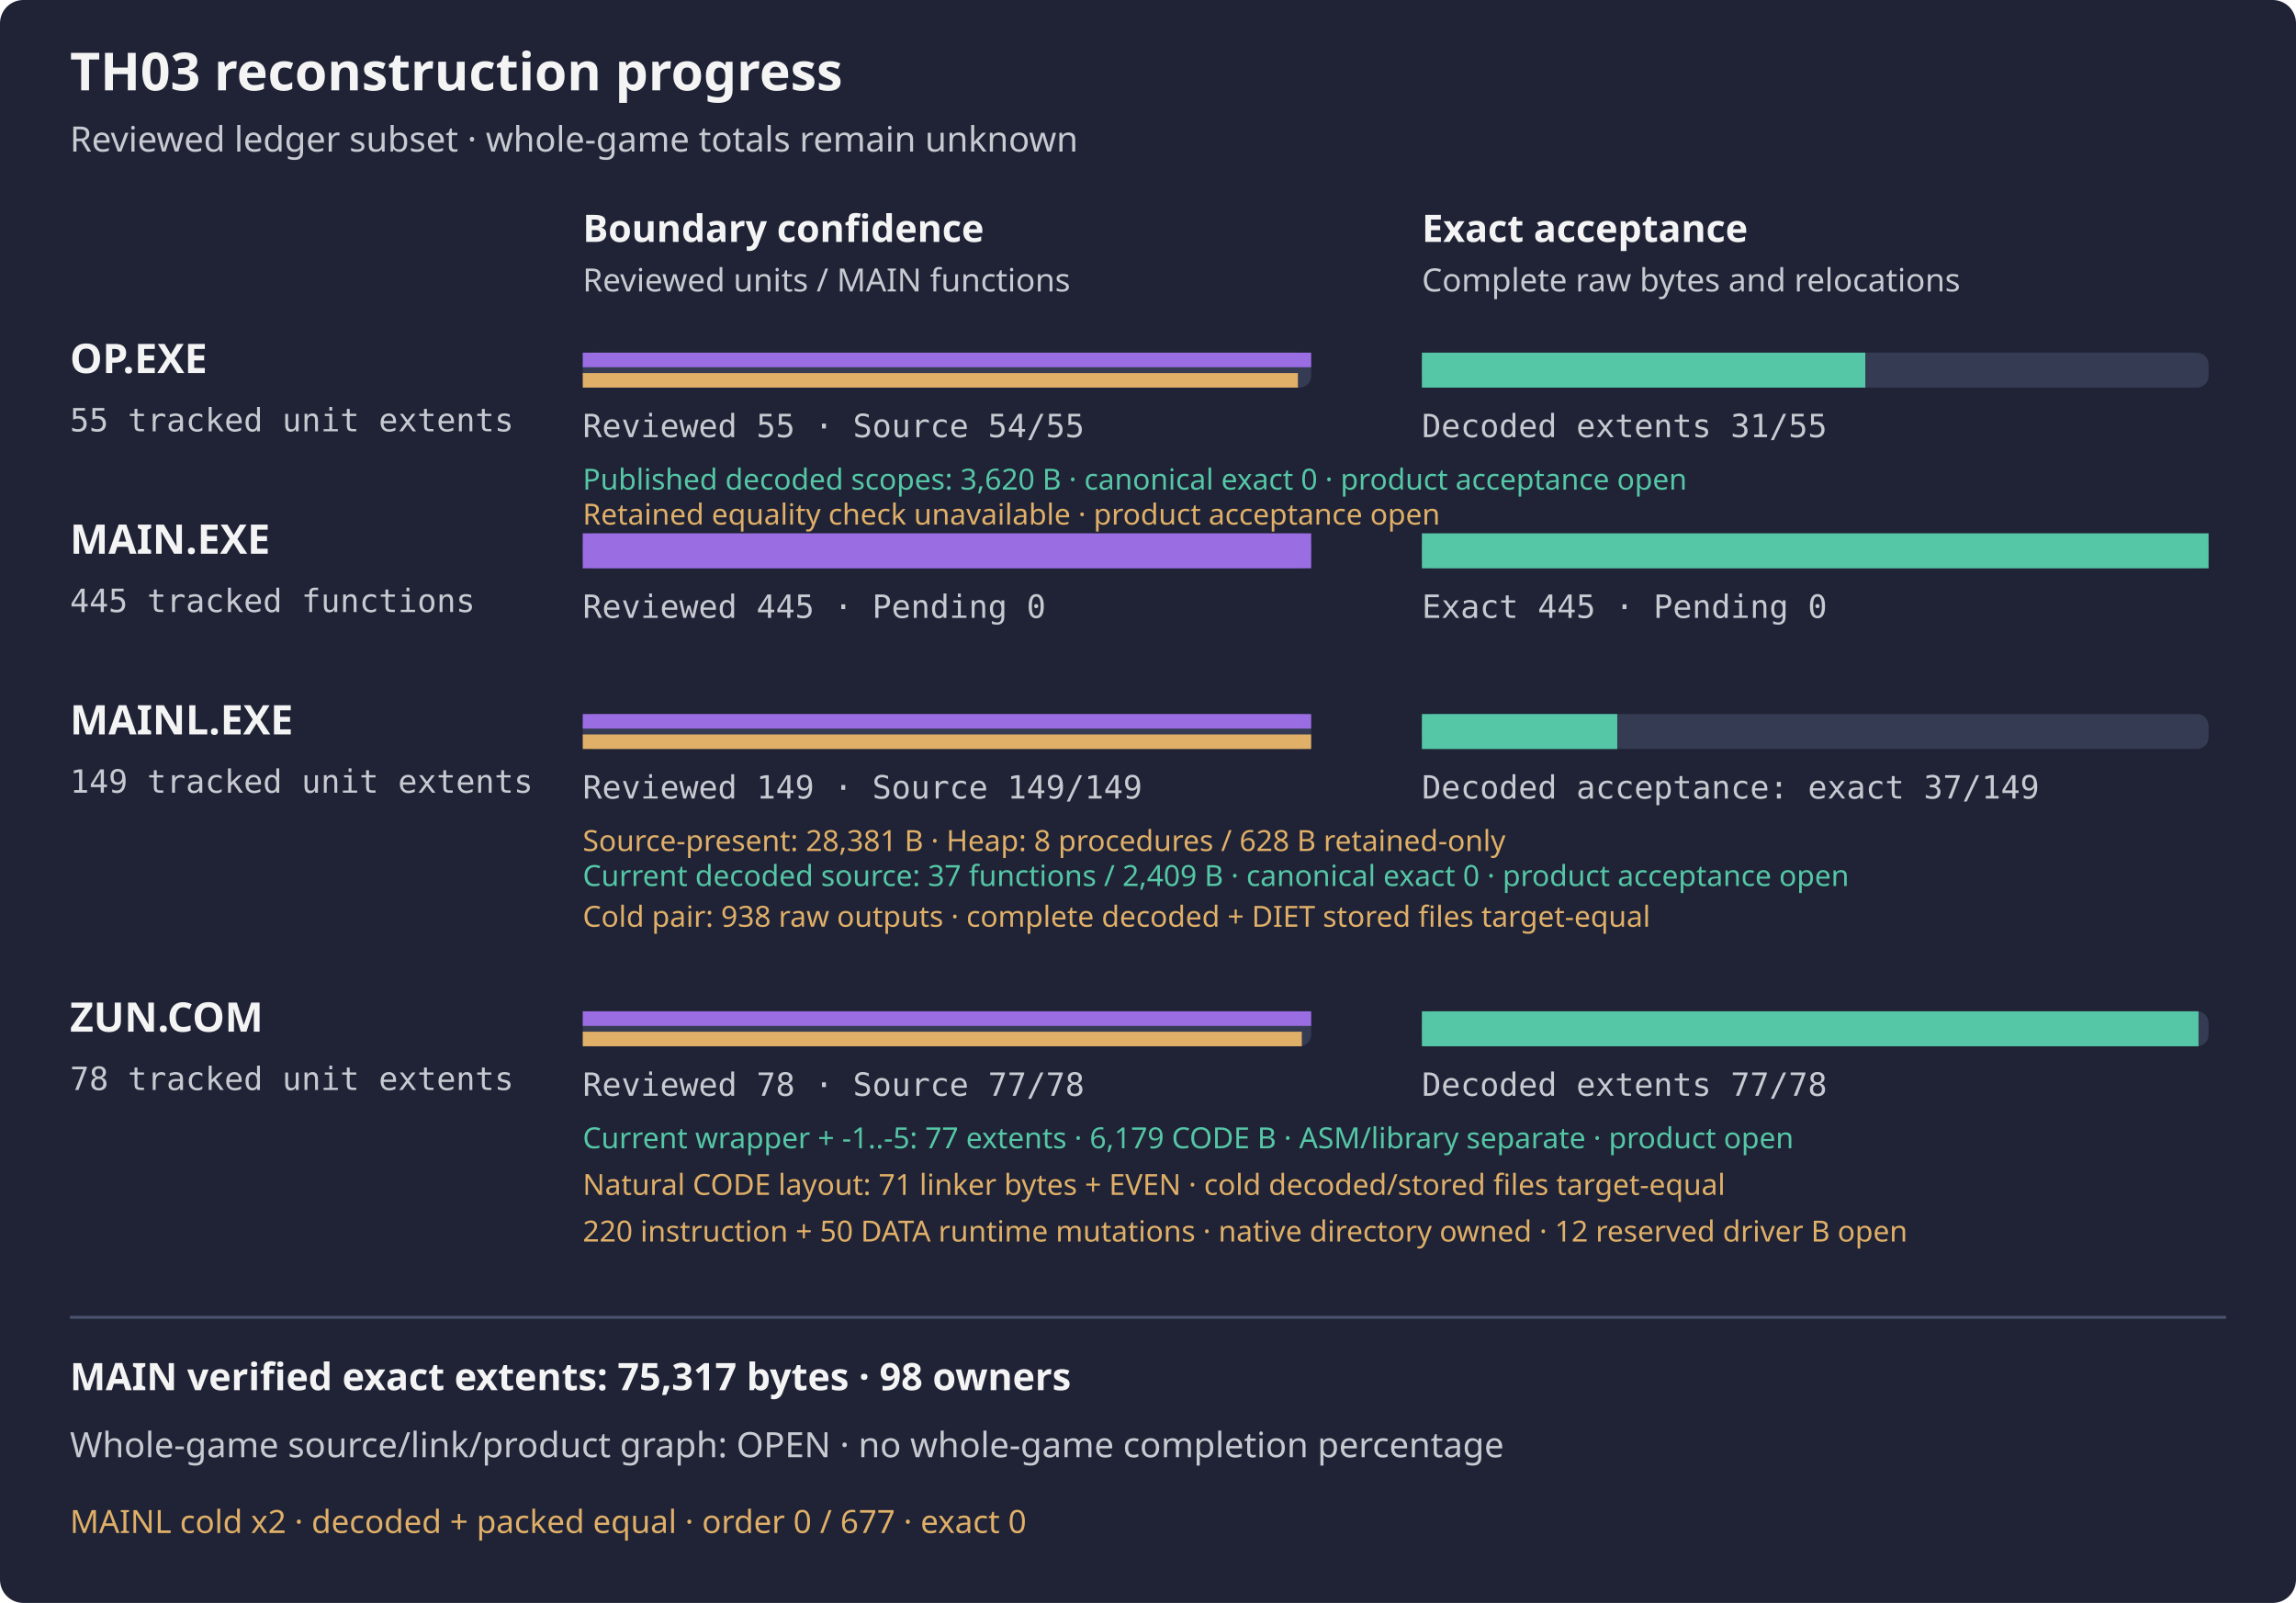
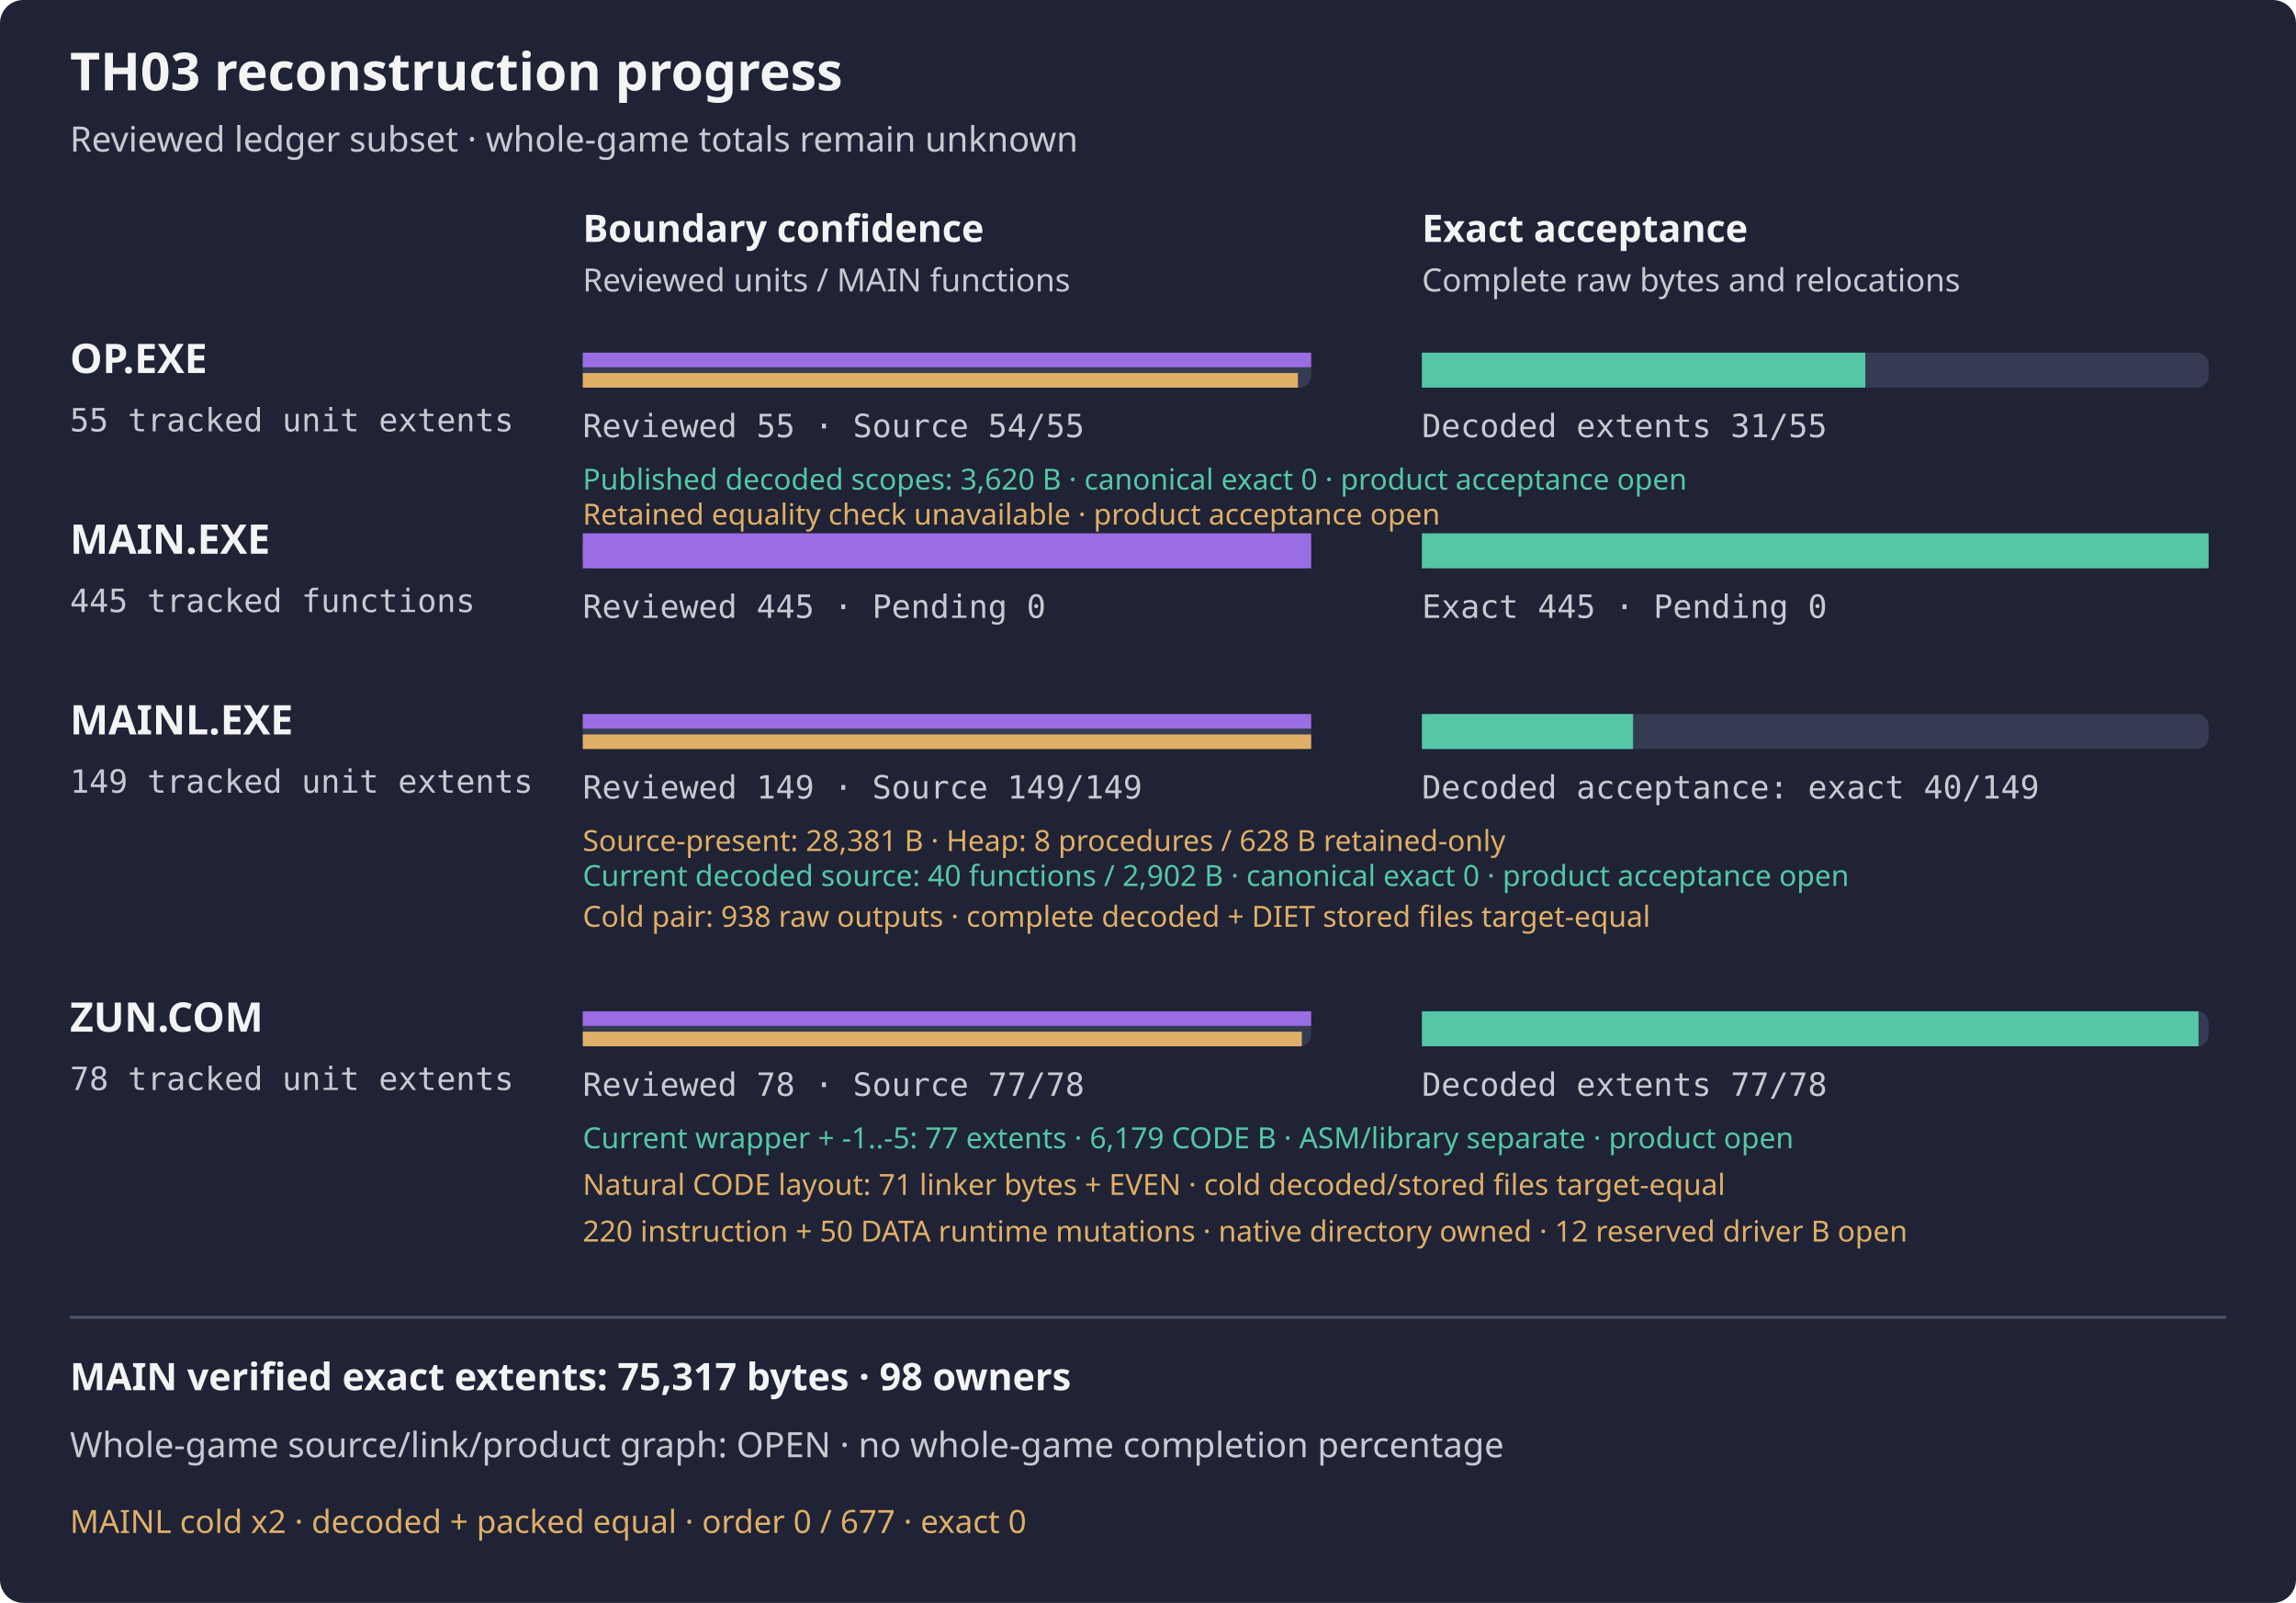
<svg xmlns="http://www.w3.org/2000/svg" width="788" height="550" viewBox="0 0 788 550" role="img" aria-label="TH03 reviewed subset reconstruction progress">
  <rect width="788" height="550" rx="8" fill="#1f2335" />
  <text x="24" y="31" fill="#f4f4f5" font-family="sans-serif" font-size="18" font-weight="600">TH03 reconstruction progress</text>
  <text x="24" y="52" fill="#c8cad2" font-family="sans-serif" font-size="12">Reviewed ledger subset · whole-game totals remain unknown</text>
  <text x="200" y="83" fill="#f4f4f5" font-family="sans-serif" font-size="13" font-weight="600">Boundary confidence</text>
  <text x="488" y="83" fill="#f4f4f5" font-family="sans-serif" font-size="13" font-weight="600">Exact acceptance</text>
  <text x="200" y="100" fill="#c8cad2" font-family="sans-serif" font-size="11">Reviewed units / MAIN functions</text>
  <text x="488" y="100" fill="#c8cad2" font-family="sans-serif" font-size="11">Complete raw bytes and relocations</text>
  <g aria-label="OP.EXE bars count tracked unit extents, not functions; source-present is not exact">
    <text x="24" y="128" fill="#f4f4f5" font-family="sans-serif" font-size="14" font-weight="600">OP.EXE</text>
    <text x="24" y="148" fill="#c8cad2" font-family="monospace" font-size="11">55 tracked unit extents</text>
    <rect x="200" y="121" width="250" height="12" rx="4" fill="#353b52" />
    <rect x="488" y="121" width="270" height="12" rx="4" fill="#353b52" />
    <rect x="200" y="121" width="250.00" height="5" fill="#9b6de3" />
    <rect x="200" y="128" width="245.45" height="5" fill="#e0af68" />
    <rect x="488" y="121" width="152.18" height="12" fill="#55c7a6" />
    <text x="200" y="150" fill="#c8cad2" font-family="monospace" font-size="11">Reviewed 55 · Source 54/55</text>
    <text x="488" y="150" fill="#c8cad2" font-family="monospace" font-size="11">Decoded extents 31/55</text>
  </g>
  <text x="200" y="168" fill="#55c7a6" font-family="sans-serif" font-size="10">Published decoded scopes: 3,620 B · canonical exact 0 · product acceptance open</text>
  <text x="200" y="180" fill="#e0af68" font-family="sans-serif" font-size="10">Retained equality check unavailable · product acceptance open</text>
  <text x="24" y="190" fill="#f4f4f5" font-family="sans-serif" font-size="14" font-weight="600">MAIN.EXE</text>
  <text x="24" y="210" fill="#c8cad2" font-family="monospace" font-size="11">445 tracked functions</text>
  <rect x="200" y="183" width="250" height="12" rx="4" fill="#353b52" />
  <rect x="488" y="183" width="270" height="12" rx="4" fill="#353b52" />
  <rect x="200" y="183" width="250.00" height="12" fill="#9b6de3" />
  <rect x="488" y="183" width="270.00" height="12" fill="#55c7a6" />
  <text x="200" y="212" fill="#c8cad2" font-family="monospace" font-size="11">Reviewed 445 · Pending 0</text>
  <text x="488" y="212" fill="#c8cad2" font-family="monospace" font-size="11">Exact 445 · Pending 0</text>
  <g aria-label="MAINL bars count tracked unit extents, not functions; source-present is not exact">
    <text x="24" y="252" fill="#f4f4f5" font-family="sans-serif" font-size="14" font-weight="600">MAINL.EXE</text>
    <text x="24" y="272" fill="#c8cad2" font-family="monospace" font-size="11">149 tracked unit extents</text>
    <rect x="200" y="245" width="250" height="12" rx="4" fill="#353b52" />
    <rect x="488" y="245" width="270" height="12" rx="4" fill="#353b52" />
    <rect x="200" y="245" width="250.00" height="5" fill="#9b6de3" />
    <rect x="200" y="252" width="250.00" height="5" fill="#e0af68" />
-     <rect x="488" y="245" width="67.05" height="12" fill="#55c7a6" />
+     <rect x="488" y="245" width="72.48" height="12" fill="#55c7a6" />
    <text x="200" y="274" fill="#c8cad2" font-family="monospace" font-size="11">Reviewed 149 · Source 149/149</text>
-     <text x="488" y="274" fill="#c8cad2" font-family="monospace" font-size="11">Decoded acceptance: exact 37/149</text>
+     <text x="488" y="274" fill="#c8cad2" font-family="monospace" font-size="11">Decoded acceptance: exact 40/149</text>
    <text x="200" y="292" fill="#e0af68" font-family="sans-serif" font-size="10">Source-present: 28,381 B · Heap: 8 procedures / 628 B retained-only</text>
  </g>
-   <text x="200" y="304" fill="#55c7a6" font-family="sans-serif" font-size="10">Current decoded source: 37 functions / 2,409 B · canonical exact 0 · product acceptance open</text>
+   <text x="200" y="304" fill="#55c7a6" font-family="sans-serif" font-size="10">Current decoded source: 40 functions / 2,902 B · canonical exact 0 · product acceptance open</text>
  <text x="200" y="318" fill="#e0af68" font-family="sans-serif" font-size="10">Cold pair: 938 raw outputs · complete decoded + DIET stored files target-equal</text>
  <g aria-label="ZUN.COM bars count tracked unit extents, not functions; source-present is not exact">
    <text x="24" y="354" fill="#f4f4f5" font-family="sans-serif" font-size="14" font-weight="600">ZUN.COM</text>
    <text x="24" y="374" fill="#c8cad2" font-family="monospace" font-size="11">78 tracked unit extents</text>
    <rect x="200" y="347" width="250" height="12" rx="4" fill="#353b52" />
    <rect x="488" y="347" width="270" height="12" rx="4" fill="#353b52" />
    <rect x="200" y="347" width="250.00" height="5" fill="#9b6de3" />
    <rect x="200" y="354" width="246.79" height="5" fill="#e0af68" />
    <rect x="488" y="347" width="266.54" height="12" fill="#55c7a6" />
    <text x="200" y="376" fill="#c8cad2" font-family="monospace" font-size="11">Reviewed 78 · Source 77/78</text>
    <text x="488" y="376" fill="#c8cad2" font-family="monospace" font-size="11">Decoded extents 77/78</text>
  </g>
  <text x="200" y="394" fill="#55c7a6" font-family="sans-serif" font-size="10">Current wrapper + -1..-5: 77 extents · 6,179 CODE B · ASM/library separate · product open</text>
  <text x="200" y="410" fill="#e0af68" font-family="sans-serif" font-size="10">Natural CODE layout: 71 linker bytes + EVEN · cold decoded/stored files target-equal</text>
  <text x="200" y="426" fill="#e0af68" font-family="sans-serif" font-size="10">220 instruction + 50 DATA runtime mutations · native directory owned · 12 reserved driver B open</text>
  <path d="M24 452 H764" stroke="#4b526d" />
  <text x="24" y="477" fill="#f4f4f5" font-family="sans-serif" font-size="13" font-weight="600">MAIN verified exact extents: 75,317 bytes · 98 owners</text>
  <text x="24" y="500" fill="#c8cad2" font-family="sans-serif" font-size="12">Whole-game source/link/product graph: OPEN · no whole-game completion percentage</text>
  <text x="24" y="526" fill="#e0af68" font-family="sans-serif" font-size="11">MAINL cold x2 · decoded + packed equal · order 0 / 677 · exact 0</text>
</svg>
